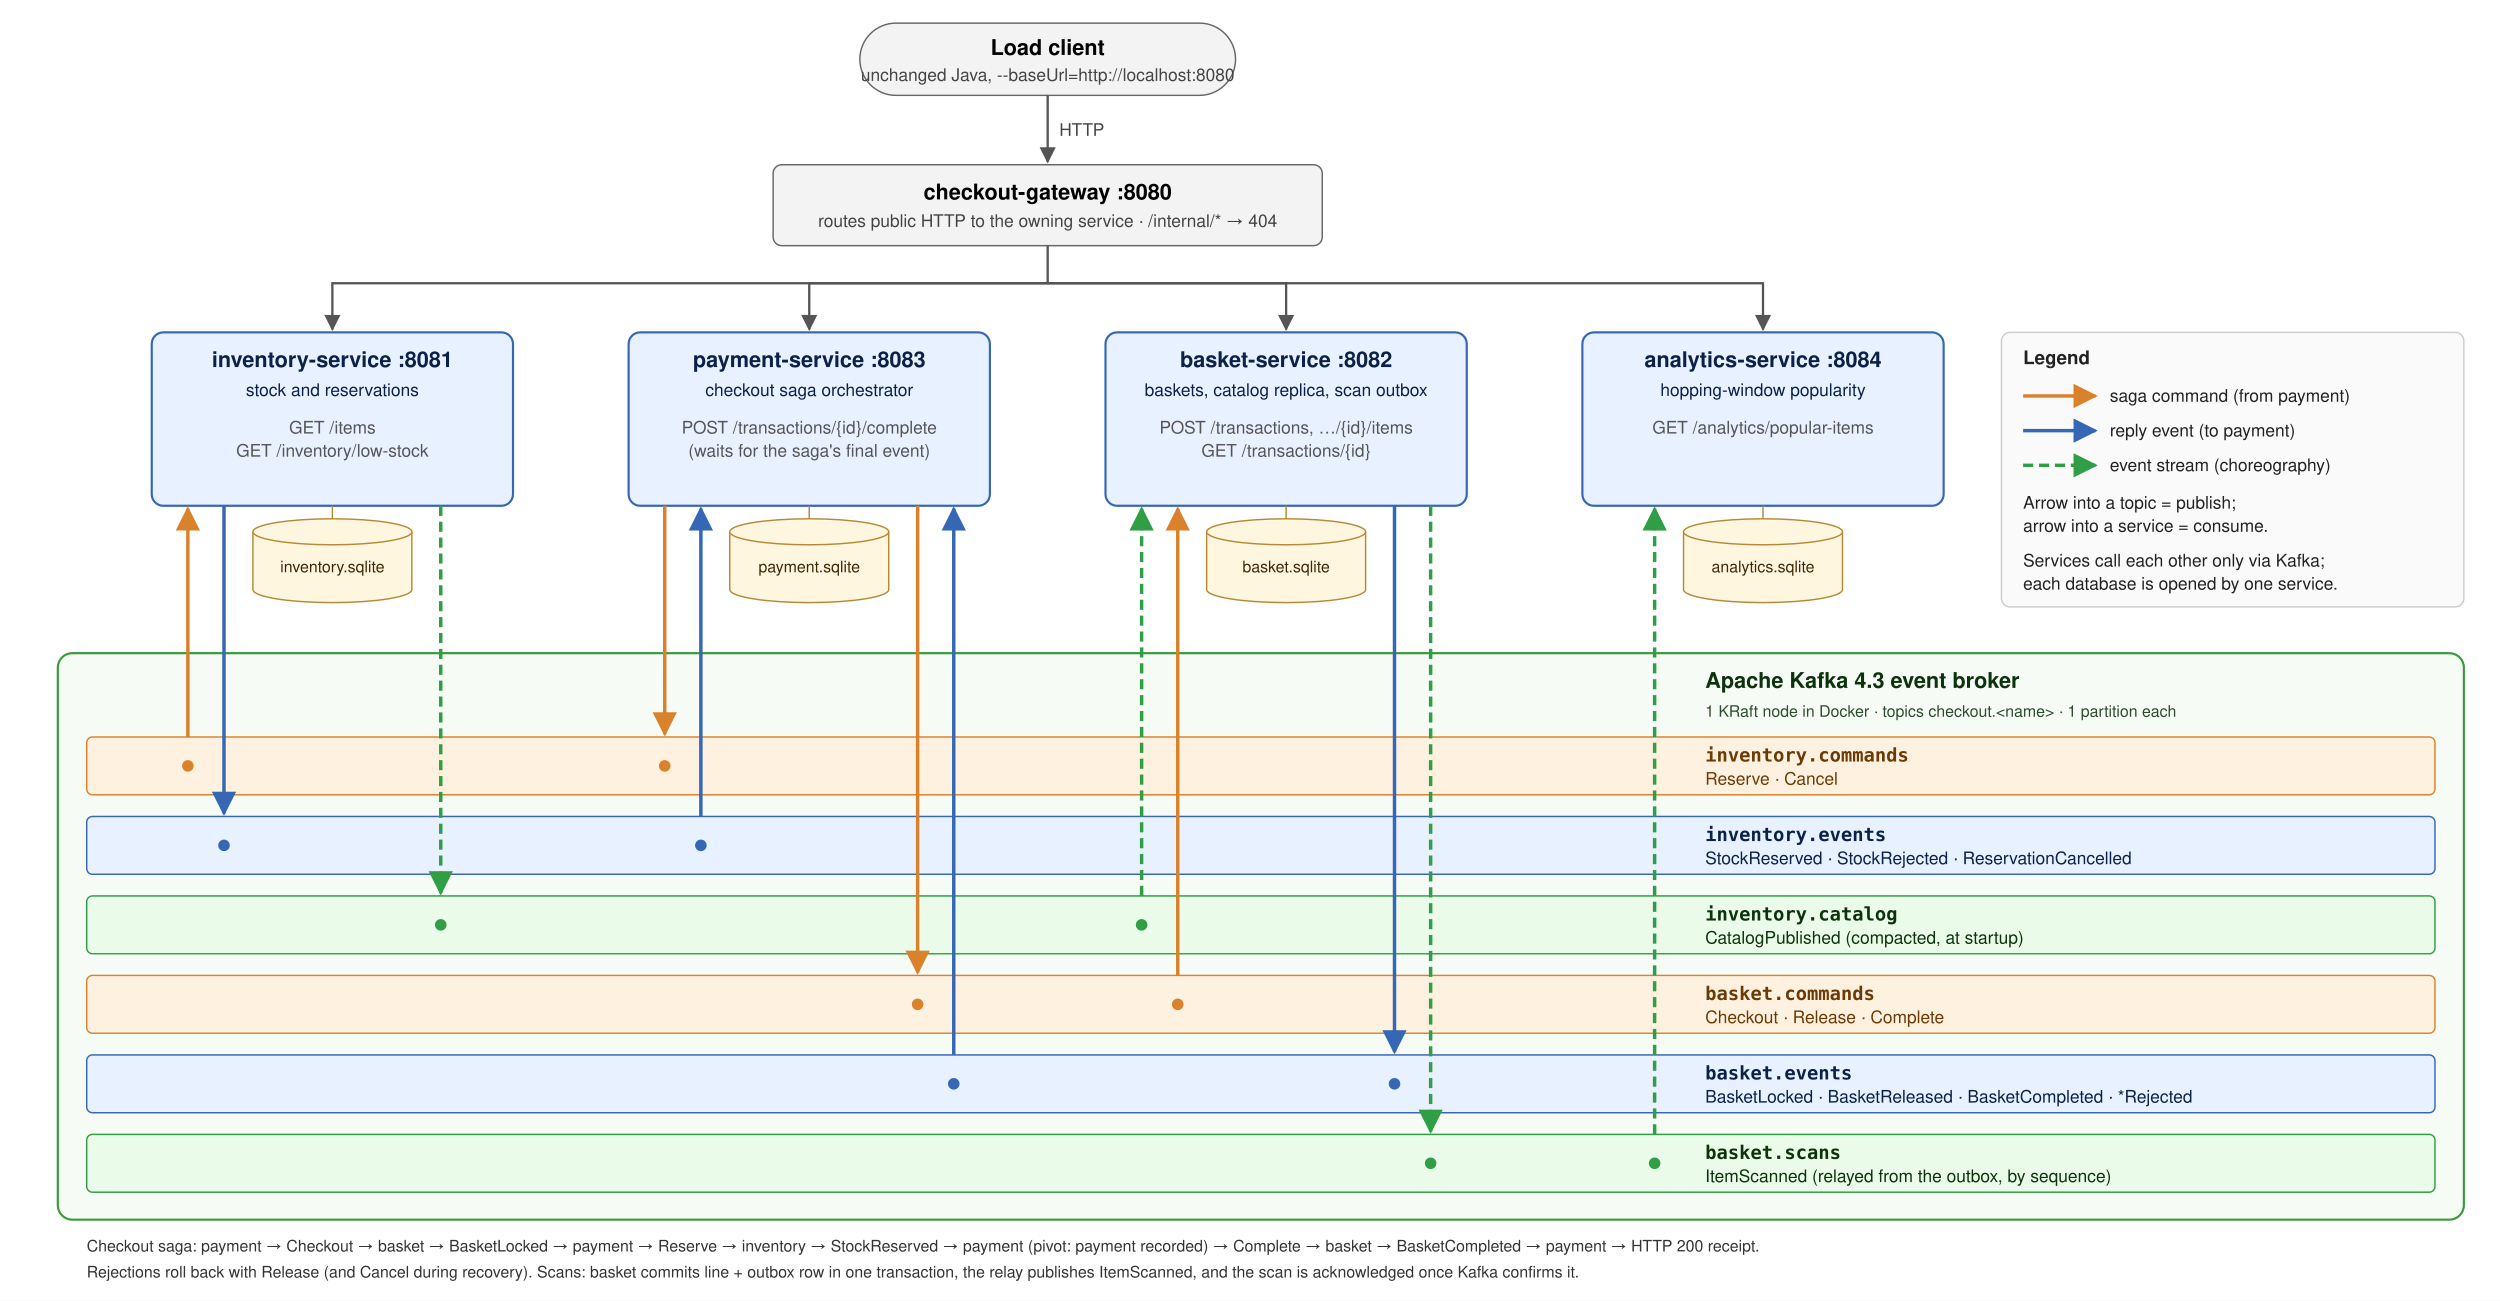
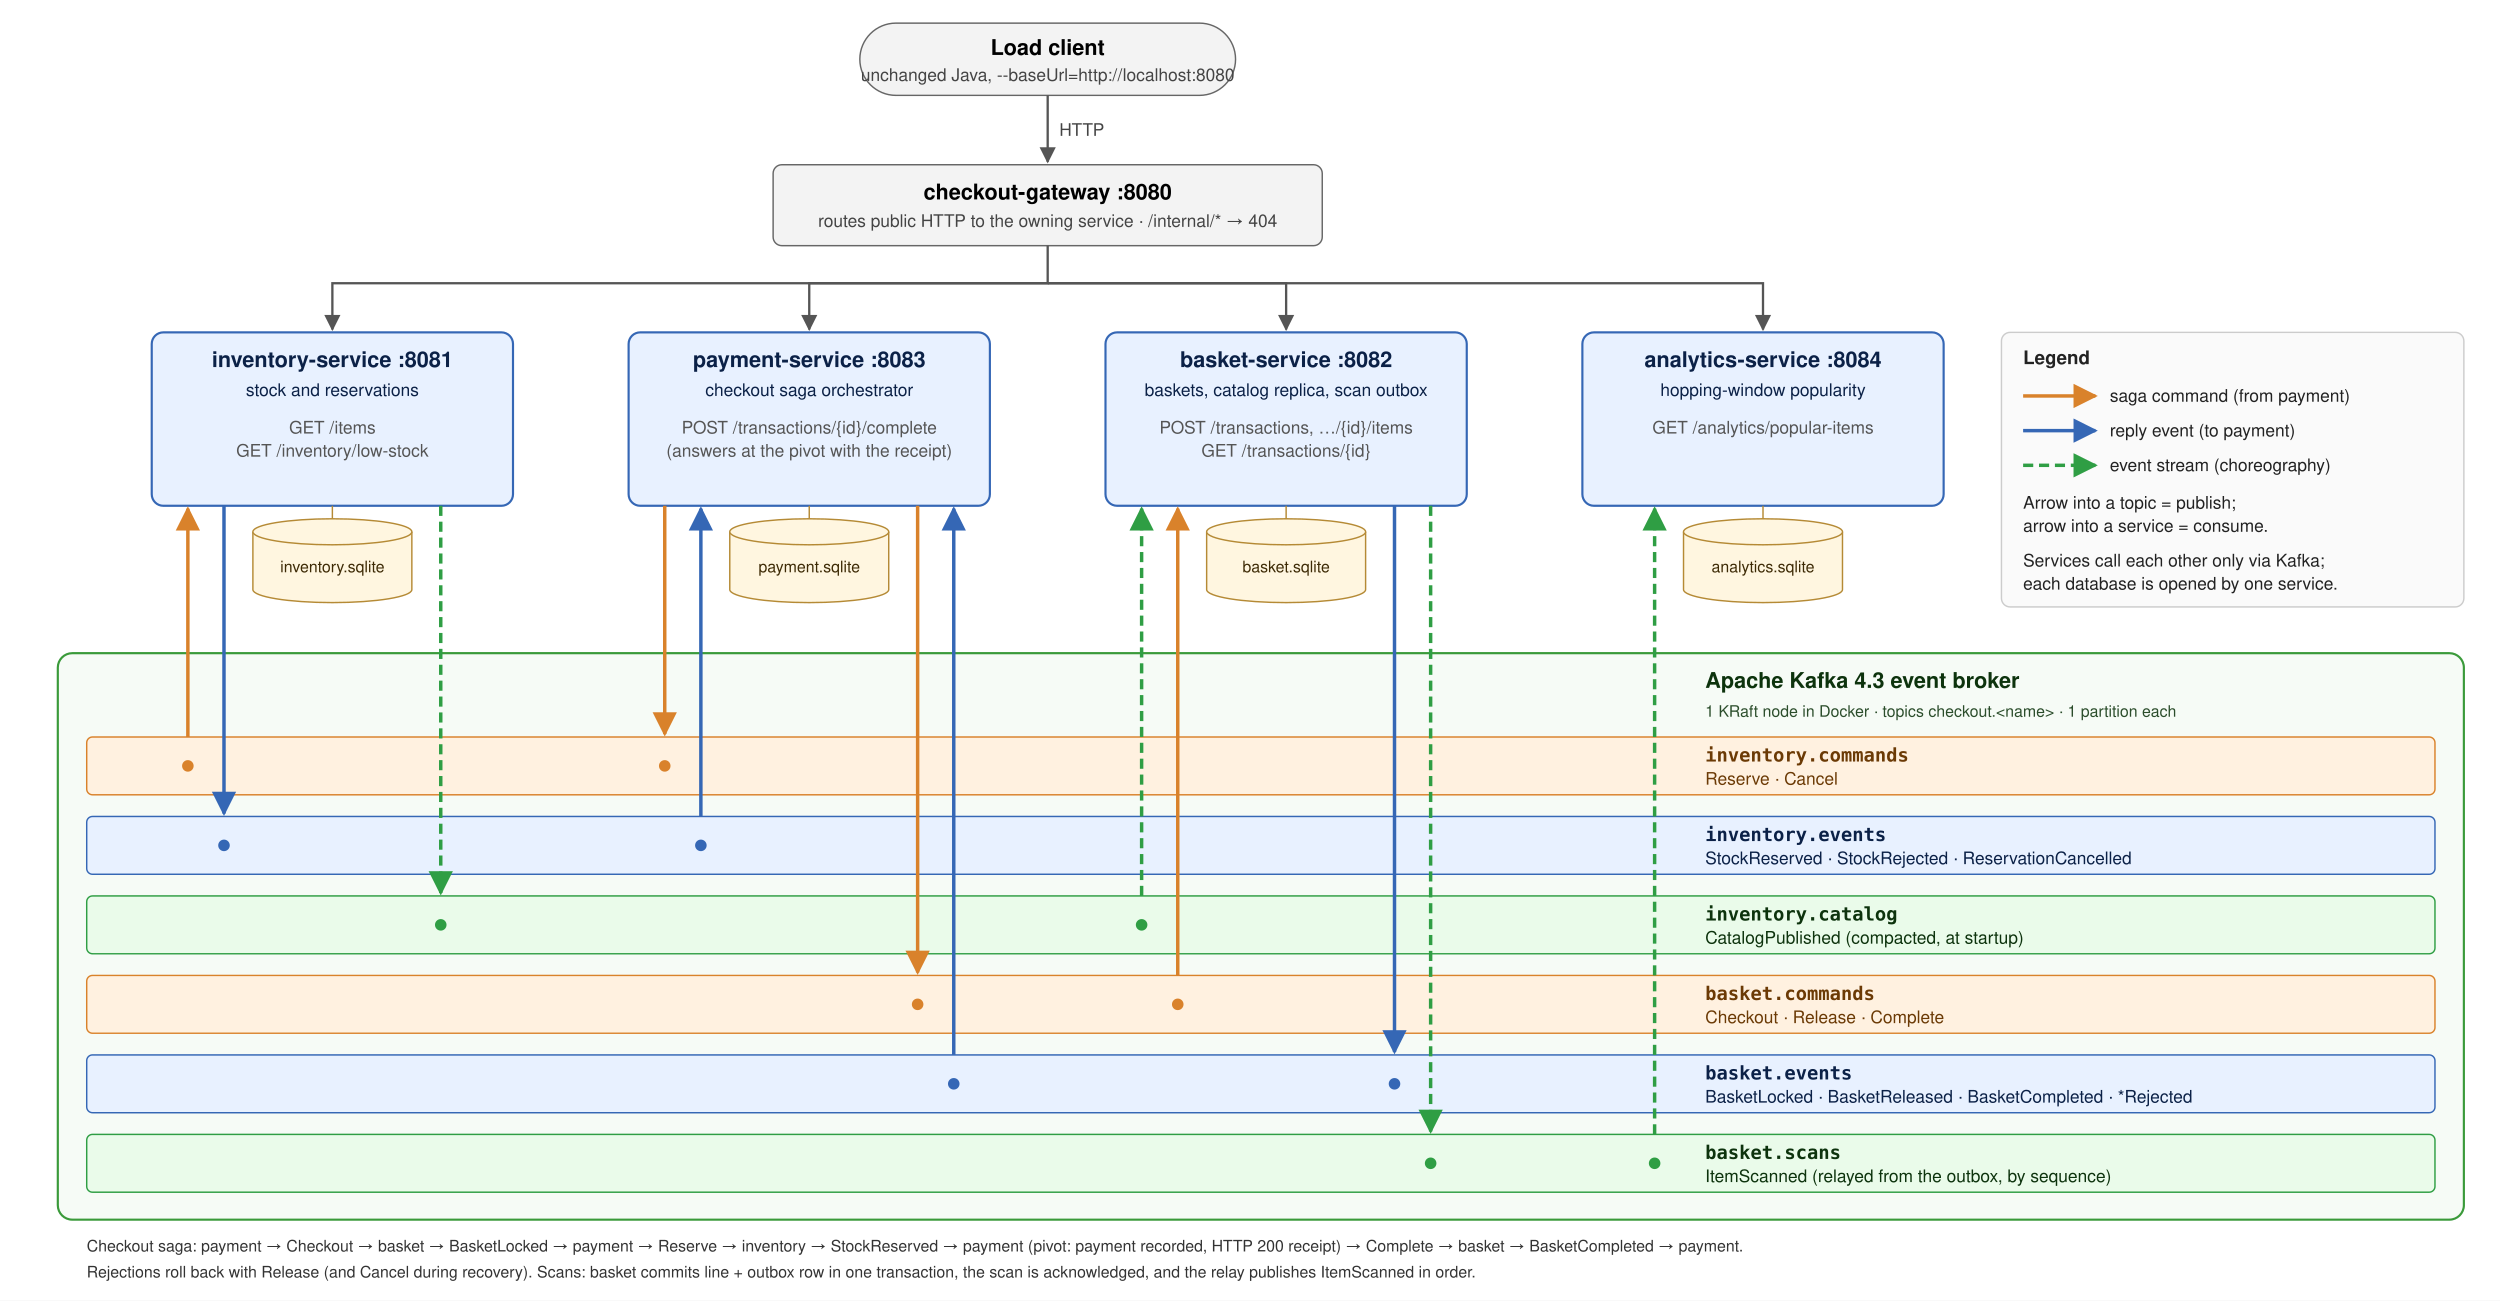
<svg xmlns="http://www.w3.org/2000/svg" width="1730" height="900" viewBox="0 0 1730 900" font-family="-apple-system, 'Segoe UI', Helvetica, Arial, sans-serif">
  <defs>
    <marker id="a-grey" viewBox="0 0 10 10" refX="9" refY="5" markerWidth="7" markerHeight="7" orient="auto-start-reverse">
      <path d="M0,0 L10,5 L0,10 z" fill="#555" />
    </marker>
    <marker id="a-cmd" viewBox="0 0 10 10" refX="9" refY="5" markerWidth="7" markerHeight="7" orient="auto-start-reverse">
      <path d="M0,0 L10,5 L0,10 z" fill="#d9822b" />
    </marker>
    <marker id="a-evt" viewBox="0 0 10 10" refX="9" refY="5" markerWidth="7" markerHeight="7" orient="auto-start-reverse">
      <path d="M0,0 L10,5 L0,10 z" fill="#3567b5" />
    </marker>
    <marker id="a-str" viewBox="0 0 10 10" refX="9" refY="5" markerWidth="7" markerHeight="7" orient="auto-start-reverse">
      <path d="M0,0 L10,5 L0,10 z" fill="#2f9e44" />
    </marker>
  </defs>
  <rect width="1730" height="900" fill="#ffffff" />
  <rect x="595" y="16" width="260" height="50" rx="25" fill="#f3f3f3" stroke="#666" />
  <text x="725" y="38" text-anchor="middle" font-size="15" font-weight="600">Load client</text>
  <text x="725" y="56" text-anchor="middle" font-size="12" fill="#444">unchanged Java, --baseUrl=http://localhost:8080</text>
  <line x1="725" y1="66" x2="725" y2="112" stroke="#555" stroke-width="1.6" marker-end="url(#a-grey)" />
  <text x="733" y="94" font-size="12" fill="#444">HTTP</text>
  <rect x="535" y="114" width="380" height="56" rx="6" fill="#f3f3f3" stroke="#666" />
  <text x="725" y="138" text-anchor="middle" font-size="15" font-weight="600">checkout-gateway :8080</text>
  <text x="725" y="157" text-anchor="middle" font-size="12" fill="#444">routes public HTTP to the owning service · /internal/* → 404</text>
  <g stroke="#555" stroke-width="1.6" fill="none">
    <path d="M725,170 V196 H230 V228" marker-end="url(#a-grey)" />
    <path d="M725,196 H560 V228" marker-end="url(#a-grey)" />
    <path d="M725,196 H890 V228" marker-end="url(#a-grey)" />
    <path d="M725,196 H1220 V228" marker-end="url(#a-grey)" />
  </g>
  <g font-size="12">
    <rect x="105" y="230" width="250" height="120" rx="8" fill="#e8f1ff" stroke="#3567b5" stroke-width="1.5" />
    <text x="230" y="254" text-anchor="middle" font-size="15" font-weight="700" fill="#0b2147">inventory-service :8081</text>
    <text x="230" y="274" text-anchor="middle" fill="#0b2147">stock and reservations</text>
    <text x="230" y="300" text-anchor="middle" fill="#555">GET /items</text>
    <text x="230" y="316" text-anchor="middle" fill="#555">GET /inventory/low-stock</text>
    <rect x="435" y="230" width="250" height="120" rx="8" fill="#e8f1ff" stroke="#3567b5" stroke-width="1.5" />
    <text x="560" y="254" text-anchor="middle" font-size="15" font-weight="700" fill="#0b2147">payment-service :8083</text>
    <text x="560" y="274" text-anchor="middle" fill="#0b2147">checkout saga orchestrator</text>
    <text x="560" y="300" text-anchor="middle" fill="#555">POST /transactions/{id}/complete</text>
-     <text x="560" y="316" text-anchor="middle" fill="#555">(waits for the saga's final event)</text>
+     <text x="560" y="316" text-anchor="middle" fill="#555">(answers at the pivot with the receipt)</text>
    <rect x="765" y="230" width="250" height="120" rx="8" fill="#e8f1ff" stroke="#3567b5" stroke-width="1.5" />
    <text x="890" y="254" text-anchor="middle" font-size="15" font-weight="700" fill="#0b2147">basket-service :8082</text>
    <text x="890" y="274" text-anchor="middle" fill="#0b2147">baskets, catalog replica, scan outbox</text>
    <text x="890" y="300" text-anchor="middle" fill="#555">POST /transactions, …/{id}/items</text>
    <text x="890" y="316" text-anchor="middle" fill="#555">GET /transactions/{id}</text>
    <rect x="1095" y="230" width="250" height="120" rx="8" fill="#e8f1ff" stroke="#3567b5" stroke-width="1.5" />
    <text x="1220" y="254" text-anchor="middle" font-size="15" font-weight="700" fill="#0b2147">analytics-service :8084</text>
    <text x="1220" y="274" text-anchor="middle" fill="#0b2147">hopping-window popularity</text>
    <text x="1220" y="300" text-anchor="middle" fill="#555">GET /analytics/popular-items</text>
  </g>
  <g font-size="11" fill="#3d2a05">
    <g transform="translate(230,0)">
      <path d="M-55,368 V408 A55,9 0 0 0 55,408 V368" fill="#fff6e0" stroke="#b58a35" />
      <ellipse cx="0" cy="368" rx="55" ry="9" fill="#fff6e0" stroke="#b58a35" />
      <text x="0" y="396" text-anchor="middle">inventory.sqlite</text>
      <line x1="0" y1="350" x2="0" y2="359" stroke="#b58a35" />
    </g>
    <g transform="translate(560,0)">
      <path d="M-55,368 V408 A55,9 0 0 0 55,408 V368" fill="#fff6e0" stroke="#b58a35" />
      <ellipse cx="0" cy="368" rx="55" ry="9" fill="#fff6e0" stroke="#b58a35" />
      <text x="0" y="396" text-anchor="middle">payment.sqlite</text>
      <line x1="0" y1="350" x2="0" y2="359" stroke="#b58a35" />
    </g>
    <g transform="translate(890,0)">
      <path d="M-55,368 V408 A55,9 0 0 0 55,408 V368" fill="#fff6e0" stroke="#b58a35" />
      <ellipse cx="0" cy="368" rx="55" ry="9" fill="#fff6e0" stroke="#b58a35" />
      <text x="0" y="396" text-anchor="middle">basket.sqlite</text>
      <line x1="0" y1="350" x2="0" y2="359" stroke="#b58a35" />
    </g>
    <g transform="translate(1220,0)">
      <path d="M-55,368 V408 A55,9 0 0 0 55,408 V368" fill="#fff6e0" stroke="#b58a35" />
      <ellipse cx="0" cy="368" rx="55" ry="9" fill="#fff6e0" stroke="#b58a35" />
      <text x="0" y="396" text-anchor="middle">analytics.sqlite</text>
      <line x1="0" y1="350" x2="0" y2="359" stroke="#b58a35" />
    </g>
  </g>
  <g font-size="12" fill="#222">
    <rect x="1385" y="230" width="320" height="190" rx="6" fill="#fafafa" stroke="#ccc" />
    <text x="1400" y="252" font-size="13" font-weight="700">Legend</text>
    <line x1="1400" y1="274" x2="1450" y2="274" stroke="#d9822b" stroke-width="2.4" marker-end="url(#a-cmd)" />
    <text x="1460" y="278">saga command (from payment)</text>
    <line x1="1400" y1="298" x2="1450" y2="298" stroke="#3567b5" stroke-width="2.4" marker-end="url(#a-evt)" />
    <text x="1460" y="302">reply event (to payment)</text>
    <line x1="1400" y1="322" x2="1450" y2="322" stroke="#2f9e44" stroke-width="2.4" stroke-dasharray="7 4" marker-end="url(#a-str)" />
    <text x="1460" y="326">event stream (choreography)</text>
    <text x="1400" y="352">Arrow into a topic = publish;</text>
    <text x="1400" y="368">arrow into a service = consume.</text>
    <text x="1400" y="392">Services call each other only via Kafka;</text>
    <text x="1400" y="408">each database is opened by one service.</text>
  </g>
  <rect x="40" y="452" width="1665" height="392" rx="10" fill="#f6fbf6" stroke="#3a9a3a" stroke-width="1.5" />
  <text x="1180" y="476" font-size="15" font-weight="700" fill="#0d330d">Apache Kafka 4.3 event broker</text>
  <text x="1180" y="496" font-size="11" fill="#2b4d2b">1 KRaft node in Docker · topics checkout.&lt;name&gt; · 1 partition each</text>
  <g font-size="12">
    <rect x="60" y="510" width="1625" height="40" rx="4" fill="#fff1e0" stroke="#d9822b" />
    <text x="1180" y="527" font-family="Menlo, Consolas, monospace" font-size="13" font-weight="700" fill="#6b3a05">inventory.commands</text>
    <text x="1180" y="543" fill="#6b3a05">Reserve · Cancel</text>
    <rect x="60" y="565" width="1625" height="40" rx="4" fill="#e8f1ff" stroke="#3567b5" />
    <text x="1180" y="582" font-family="Menlo, Consolas, monospace" font-size="13" font-weight="700" fill="#0b2147">inventory.events</text>
    <text x="1180" y="598" fill="#0b2147">StockReserved · StockRejected · ReservationCancelled</text>
    <rect x="60" y="620" width="1625" height="40" rx="4" fill="#eafbea" stroke="#2f9e44" />
    <text x="1180" y="637" font-family="Menlo, Consolas, monospace" font-size="13" font-weight="700" fill="#0d330d">inventory.catalog</text>
    <text x="1180" y="653" fill="#0d330d">CatalogPublished (compacted, at startup)</text>
    <rect x="60" y="675" width="1625" height="40" rx="4" fill="#fff1e0" stroke="#d9822b" />
    <text x="1180" y="692" font-family="Menlo, Consolas, monospace" font-size="13" font-weight="700" fill="#6b3a05">basket.commands</text>
    <text x="1180" y="708" fill="#6b3a05">Checkout · Release · Complete</text>
    <rect x="60" y="730" width="1625" height="40" rx="4" fill="#e8f1ff" stroke="#3567b5" />
    <text x="1180" y="747" font-family="Menlo, Consolas, monospace" font-size="13" font-weight="700" fill="#0b2147">basket.events</text>
    <text x="1180" y="763" fill="#0b2147">BasketLocked · BasketReleased · BasketCompleted · *Rejected</text>
    <rect x="60" y="785" width="1625" height="40" rx="4" fill="#eafbea" stroke="#2f9e44" />
    <text x="1180" y="802" font-family="Menlo, Consolas, monospace" font-size="13" font-weight="700" fill="#0d330d">basket.scans</text>
    <text x="1180" y="818" fill="#0d330d">ItemScanned (relayed from the outbox, by sequence)</text>
  </g>
  <g stroke-width="2.4" fill="none">
    <line x1="130" y1="510" x2="130" y2="352" stroke="#d9822b" marker-end="url(#a-cmd)" />
    <line x1="155" y1="350" x2="155" y2="563" stroke="#3567b5" marker-end="url(#a-evt)" />
    <line x1="305" y1="350" x2="305" y2="618" stroke="#2f9e44" stroke-dasharray="7 4" marker-end="url(#a-str)" />
    <line x1="460" y1="350" x2="460" y2="508" stroke="#d9822b" marker-end="url(#a-cmd)" />
    <line x1="485" y1="565" x2="485" y2="352" stroke="#3567b5" marker-end="url(#a-evt)" />
    <line x1="635" y1="350" x2="635" y2="673" stroke="#d9822b" marker-end="url(#a-cmd)" />
    <line x1="660" y1="730" x2="660" y2="352" stroke="#3567b5" marker-end="url(#a-evt)" />
    <line x1="790" y1="620" x2="790" y2="352" stroke="#2f9e44" stroke-dasharray="7 4" marker-end="url(#a-str)" />
    <line x1="815" y1="675" x2="815" y2="352" stroke="#d9822b" marker-end="url(#a-cmd)" />
    <line x1="965" y1="350" x2="965" y2="728" stroke="#3567b5" marker-end="url(#a-evt)" />
    <line x1="990" y1="350" x2="990" y2="783" stroke="#2f9e44" stroke-dasharray="7 4" marker-end="url(#a-str)" />
    <line x1="1145" y1="785" x2="1145" y2="352" stroke="#2f9e44" stroke-dasharray="7 4" marker-end="url(#a-str)" />
  </g>
  <g>
    <circle cx="130" cy="530" r="4" fill="#d9822b" />
    <circle cx="155" cy="585" r="4" fill="#3567b5" />
    <circle cx="305" cy="640" r="4" fill="#2f9e44" />
    <circle cx="460" cy="530" r="4" fill="#d9822b" />
    <circle cx="485" cy="585" r="4" fill="#3567b5" />
    <circle cx="635" cy="695" r="4" fill="#d9822b" />
    <circle cx="660" cy="750" r="4" fill="#3567b5" />
    <circle cx="790" cy="640" r="4" fill="#2f9e44" />
    <circle cx="815" cy="695" r="4" fill="#d9822b" />
    <circle cx="965" cy="750" r="4" fill="#3567b5" />
    <circle cx="990" cy="805" r="4" fill="#2f9e44" />
    <circle cx="1145" cy="805" r="4" fill="#2f9e44" />
  </g>
  <g font-size="11" fill="#333">
-     <text x="60" y="866">Checkout saga: payment → Checkout → basket → BasketLocked → payment → Reserve → inventory → StockReserved → payment (pivot: payment recorded) → Complete → basket → BasketCompleted → payment → HTTP 200 receipt.</text>
-     <text x="60" y="884">Rejections roll back with Release (and Cancel during recovery). Scans: basket commits line + outbox row in one transaction, the relay publishes ItemScanned, and the scan is acknowledged once Kafka confirms it.</text>
+     <text x="60" y="866">Checkout saga: payment → Checkout → basket → BasketLocked → payment → Reserve → inventory → StockReserved → payment (pivot: payment recorded, HTTP 200 receipt) → Complete → basket → BasketCompleted → payment.</text>
+     <text x="60" y="884">Rejections roll back with Release (and Cancel during recovery). Scans: basket commits line + outbox row in one transaction, the scan is acknowledged, and the relay publishes ItemScanned in order.</text>
  </g>
</svg>
